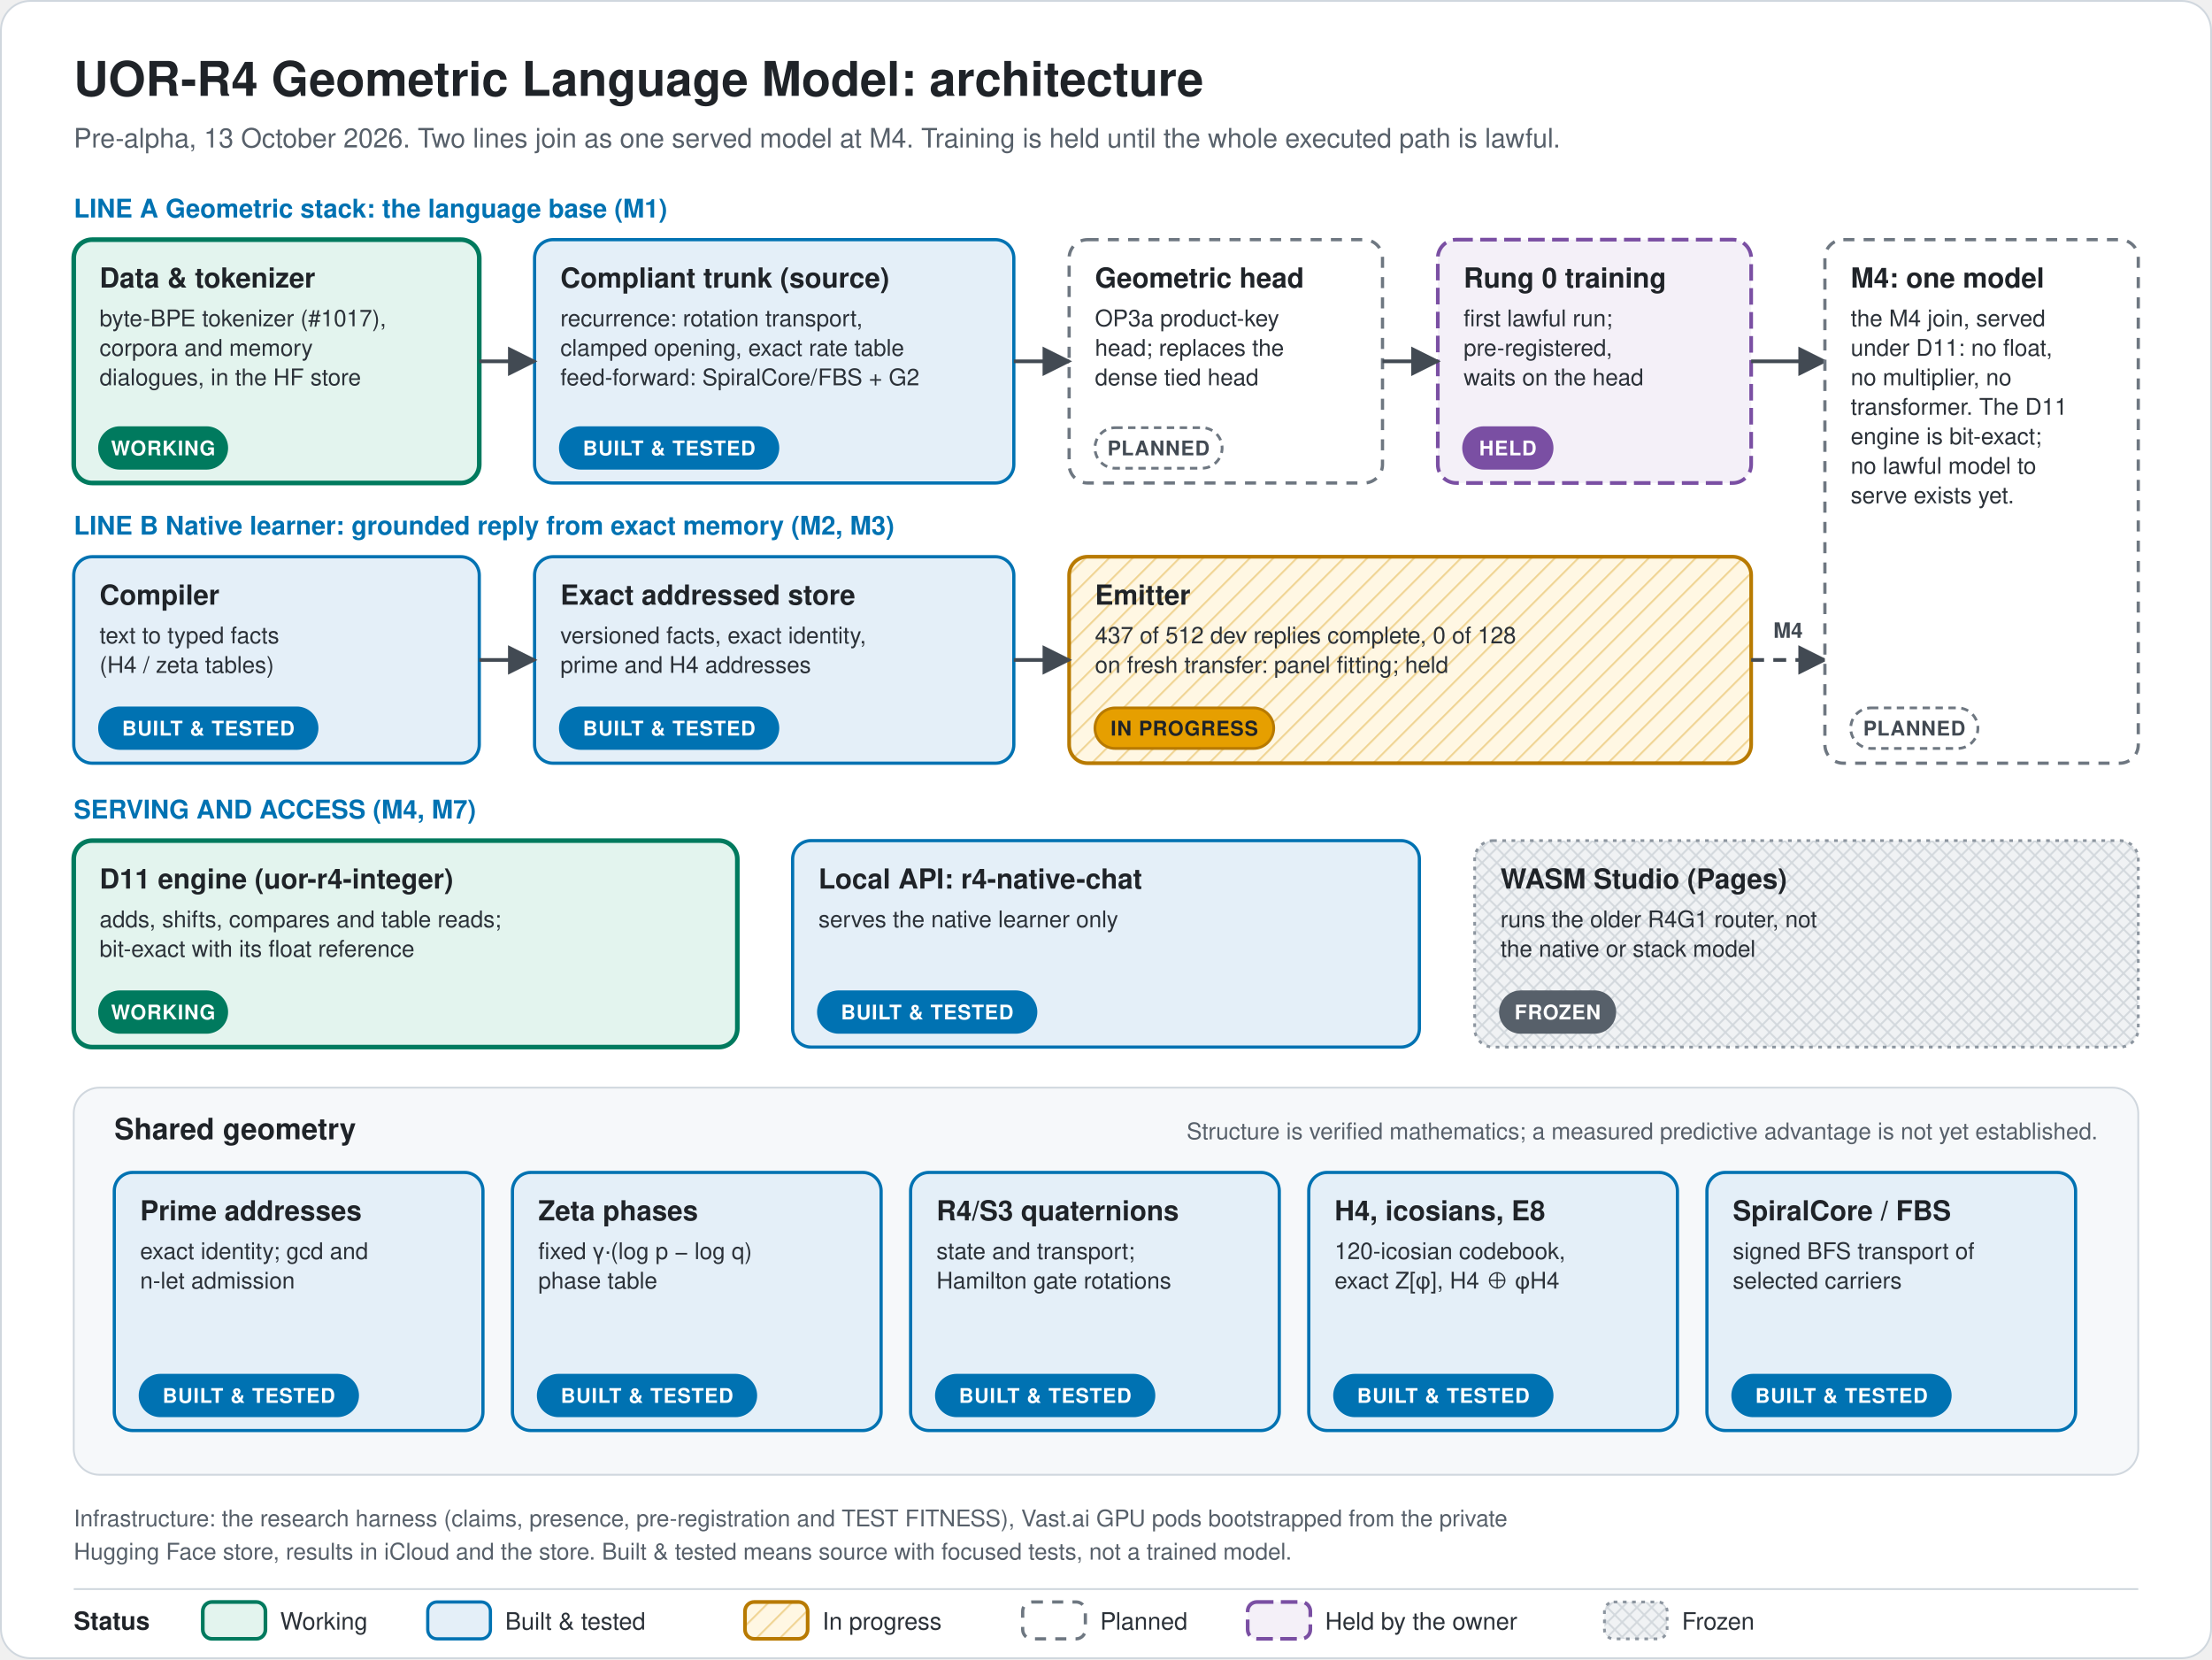
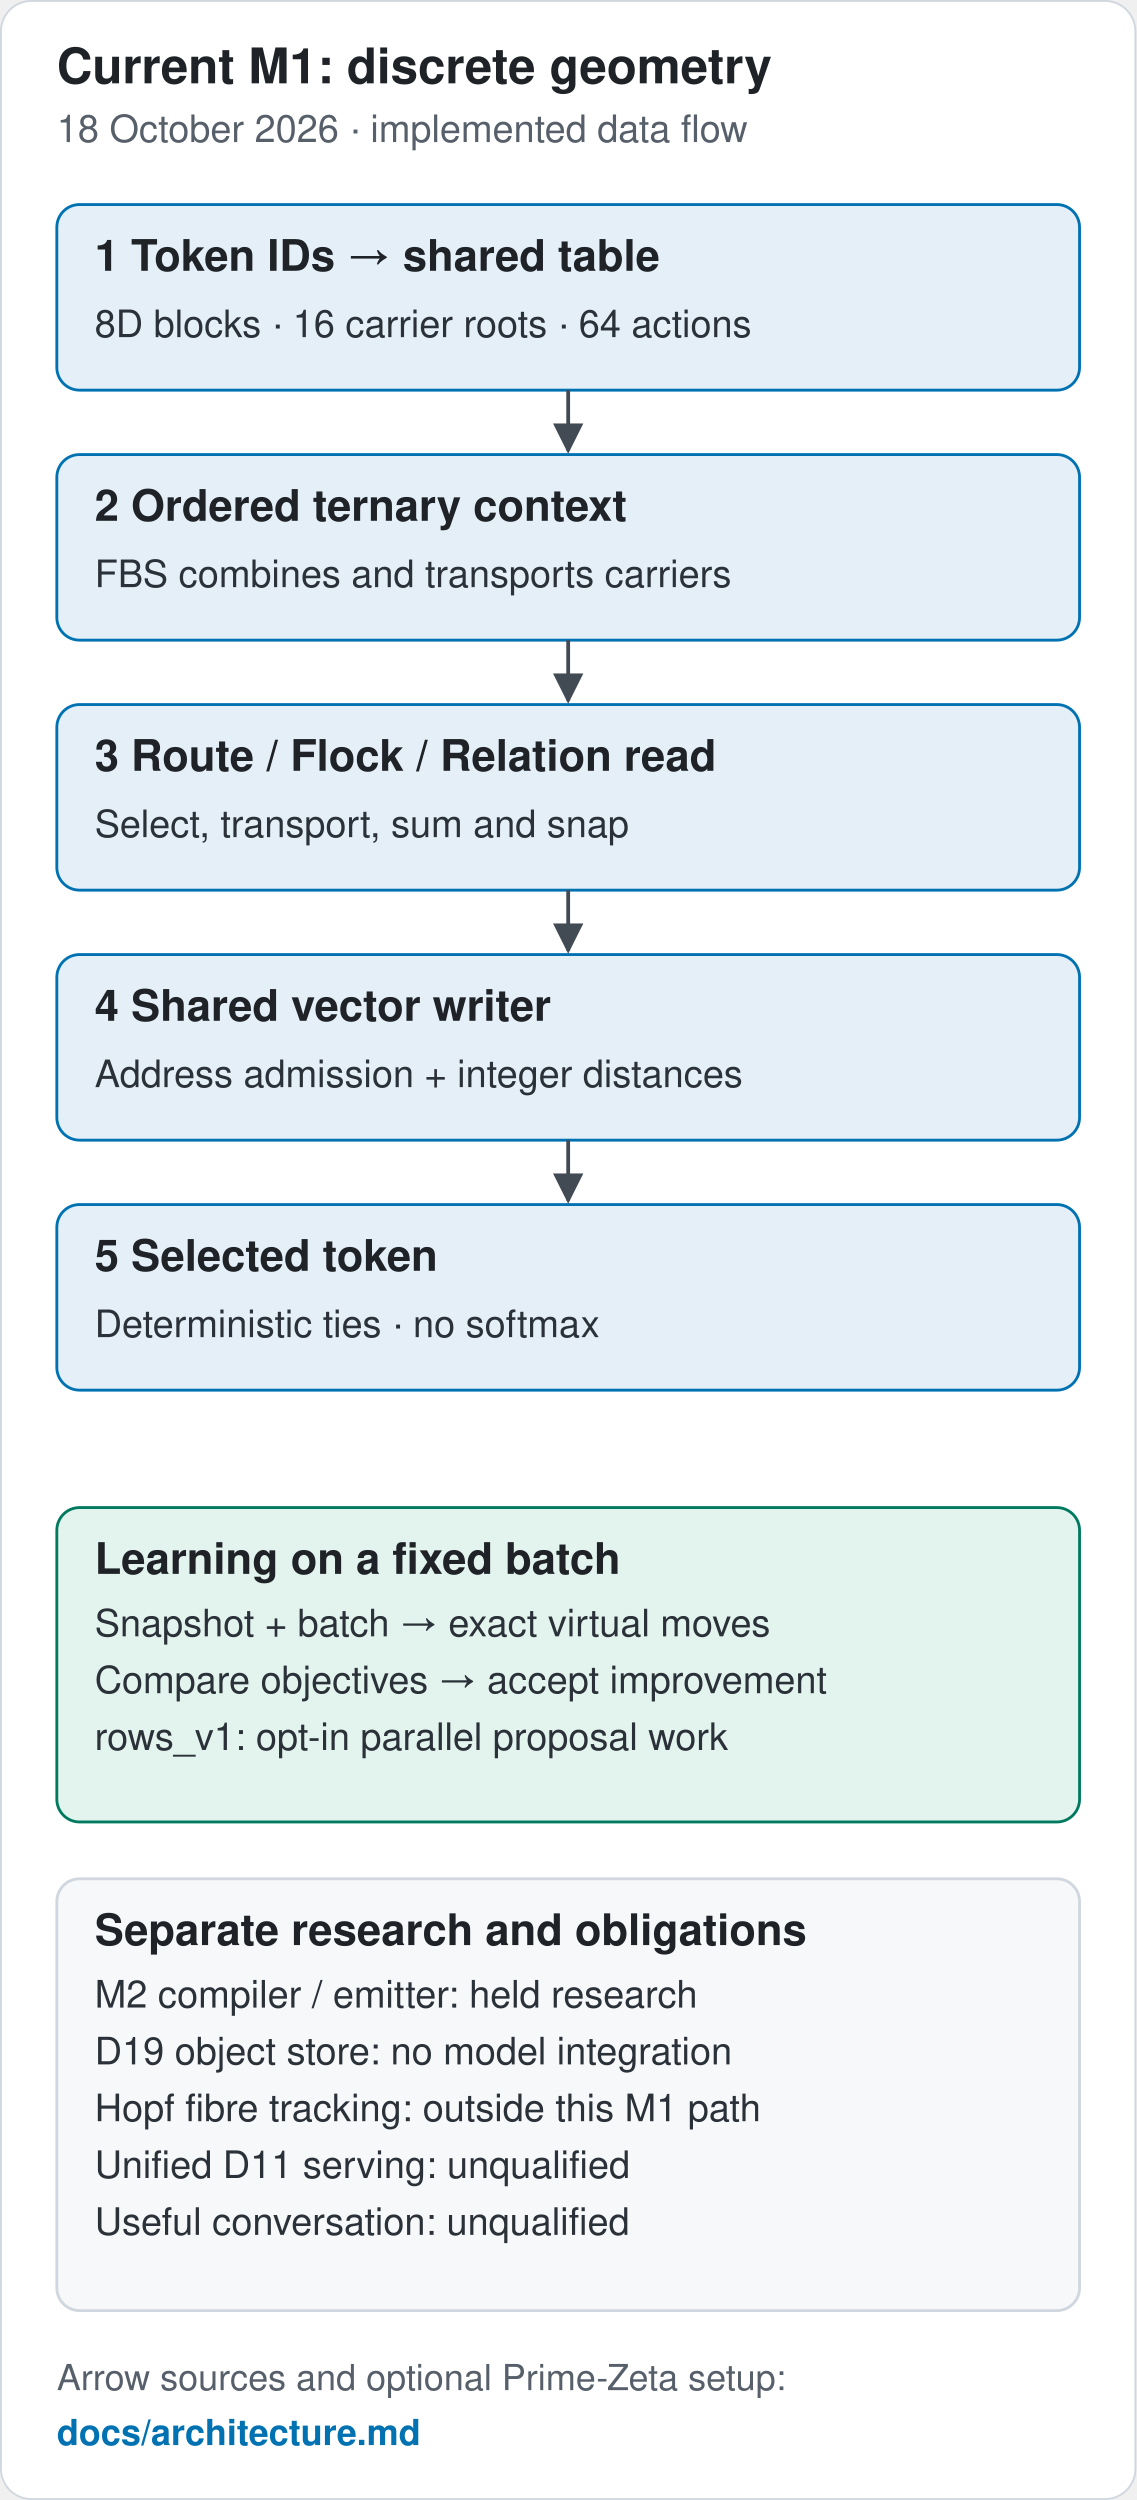
- <svg xmlns="http://www.w3.org/2000/svg" viewBox="0 0 1200 900" width="1200" height="900" role="img" aria-labelledby="t d" font-family="-apple-system, BlinkMacSystemFont, 'Segoe UI', Helvetica, Arial, sans-serif">
+ <svg xmlns="http://www.w3.org/2000/svg" viewBox="0 0 600 1320" width="600" height="1320" role="img" aria-labelledby="t d" font-family="-apple-system, BlinkMacSystemFont, 'Segoe UI', Helvetica, Arial, sans-serif">
  <defs>
    <marker id="ah" viewBox="0 0 10 10" refX="9" refY="5" markerWidth="8" markerHeight="8" orient="auto-start-reverse">
      <path d="M0,0 L10,5 L0,10 z" fill="#424A53" />
    </marker>
    <pattern id="hP" width="9" height="9" patternUnits="userSpaceOnUse" patternTransform="rotate(45)">
      <rect width="9" height="9" fill="#FFF7E3" />
      <line x1="0" y1="0" x2="0" y2="9" stroke="#F1D79A" stroke-width="2.2" />
    </pattern>
    <pattern id="hF" width="8" height="8" patternUnits="userSpaceOnUse">
      <rect width="8" height="8" fill="#F0F2F4" />
      <path d="M0,0 L8,8 M8,0 L0,8" stroke="#D3D8DD" stroke-width="1" />
    </pattern>
  </defs>
-   <rect x="0.5" y="0.5" width="1199" height="899" rx="16" fill="#FFFFFF" stroke="#D0D7DE" stroke-width="1" />
-   <text x="40" y="52" font-size="26" font-weight="700" fill="#1F2328" text-anchor="start">UOR-R4 Geometric Language Model: architecture</text>
-   <text x="40" y="80" font-size="14.5" font-weight="400" fill="#57606A" text-anchor="start">Pre-alpha, 13 October 2026. Two lines join as one served model at M4. Training is held until the whole executed path is lawful.</text>
-   <text x="40" y="118" font-size="14" font-weight="700" fill="#0072B2" text-anchor="start">LINE A   Geometric stack: the language base (M1)</text>
-   <rect x="40" y="130" width="220" height="132" rx="10" fill="#E3F4EE" stroke="#007A5E" stroke-width="2.5" />
-   <text x="54" y="156" font-size="15" font-weight="700" fill="#1F2328" text-anchor="start">Data &amp; tokenizer</text>
-   <text x="54" y="177" font-size="12.5" font-weight="400" fill="#2B3138" text-anchor="start">byte-BPE tokenizer (#1017),</text>
-   <text x="54" y="193" font-size="12.5" font-weight="400" fill="#2B3138" text-anchor="start">corpora and memory</text>
-   <text x="54" y="209" font-size="12.5" font-weight="400" fill="#2B3138" text-anchor="start">dialogues, in the HF store</text>
-   <rect x="54" y="232" width="69" height="22" rx="11" fill="#007A5E" stroke="#007A5E" stroke-width="1.5" />
-   <text x="88.5" y="247" font-size="11" font-weight="700" fill="#FFFFFF" text-anchor="middle" letter-spacing="0.4">WORKING</text>
-   <rect x="290" y="130" width="260" height="132" rx="10" fill="#E4EFF8" stroke="#0072B2" stroke-width="1.75" />
-   <text x="304" y="156" font-size="15" font-weight="700" fill="#1F2328" text-anchor="start">Compliant trunk (source)</text>
-   <text x="304" y="177" font-size="12.5" font-weight="400" fill="#2B3138" text-anchor="start">recurrence: rotation transport,</text>
-   <text x="304" y="193" font-size="12.5" font-weight="400" fill="#2B3138" text-anchor="start">clamped opening, exact rate table</text>
-   <text x="304" y="209" font-size="12.5" font-weight="400" fill="#2B3138" text-anchor="start">feed-forward: SpiralCore/FBS + G2</text>
-   <rect x="304" y="232" width="118" height="22" rx="11" fill="#0072B2" stroke="#0072B2" stroke-width="1.5" />
-   <text x="363" y="247" font-size="11" font-weight="700" fill="#FFFFFF" text-anchor="middle" letter-spacing="0.4">BUILT &amp; TESTED</text>
-   <rect x="580" y="130" width="170" height="132" rx="10" fill="#FFFFFF" stroke="#6E7781" stroke-width="1.75" stroke-dasharray="6 5" />
-   <text x="594" y="156" font-size="15" font-weight="700" fill="#1F2328" text-anchor="start">Geometric head</text>
-   <text x="594" y="177" font-size="12.5" font-weight="400" fill="#2B3138" text-anchor="start">OP3a product-key</text>
-   <text x="594" y="193" font-size="12.5" font-weight="400" fill="#2B3138" text-anchor="start">head; replaces the</text>
-   <text x="594" y="209" font-size="12.5" font-weight="400" fill="#2B3138" text-anchor="start">dense tied head</text>
-   <rect x="594" y="232" width="69" height="22" rx="11" fill="#FFFFFF" stroke="#6E7781" stroke-width="1.5" stroke-dasharray="4 3" />
-   <text x="628.5" y="247" font-size="11" font-weight="700" fill="#424A53" text-anchor="middle" letter-spacing="0.4">PLANNED</text>
-   <rect x="780" y="130" width="170" height="132" rx="10" fill="#F4F0F8" stroke="#7A4FA3" stroke-width="2" stroke-dasharray="9 4" />
-   <text x="794" y="156" font-size="15" font-weight="700" fill="#1F2328" text-anchor="start">Rung 0 training</text>
-   <text x="794" y="177" font-size="12.5" font-weight="400" fill="#2B3138" text-anchor="start">first lawful run;</text>
-   <text x="794" y="193" font-size="12.5" font-weight="400" fill="#2B3138" text-anchor="start">pre-registered,</text>
-   <text x="794" y="209" font-size="12.5" font-weight="400" fill="#2B3138" text-anchor="start">waits on the head</text>
-   <rect x="794" y="232" width="48" height="22" rx="11" fill="#7A4FA3" stroke="#7A4FA3" stroke-width="1.5" />
-   <text x="818" y="247" font-size="11" font-weight="700" fill="#FFFFFF" text-anchor="middle" letter-spacing="0.4">HELD</text>
-   <path d="M260,196 L290,196" fill="none" stroke="#424A53" stroke-width="2" marker-end="url(#ah)" />
-   <path d="M550,196 L580,196" fill="none" stroke="#424A53" stroke-width="2" marker-end="url(#ah)" />
-   <path d="M750,196 L780,196" fill="none" stroke="#424A53" stroke-width="2" marker-end="url(#ah)" />
-   <path d="M950,196 L990,196" fill="none" stroke="#424A53" stroke-width="2" marker-end="url(#ah)" />
-   <text x="40" y="290" font-size="14" font-weight="700" fill="#0072B2" text-anchor="start">LINE B   Native learner: grounded reply from exact memory (M2, M3)</text>
-   <rect x="40" y="302" width="220" height="112" rx="10" fill="#E4EFF8" stroke="#0072B2" stroke-width="1.75" />
-   <text x="54" y="328" font-size="15" font-weight="700" fill="#1F2328" text-anchor="start">Compiler</text>
-   <text x="54" y="349" font-size="12.5" font-weight="400" fill="#2B3138" text-anchor="start">text to typed facts</text>
-   <text x="54" y="365" font-size="12.5" font-weight="400" fill="#2B3138" text-anchor="start">(H4 / zeta tables)</text>
-   <rect x="54" y="384" width="118" height="22" rx="11" fill="#0072B2" stroke="#0072B2" stroke-width="1.5" />
-   <text x="113" y="399" font-size="11" font-weight="700" fill="#FFFFFF" text-anchor="middle" letter-spacing="0.4">BUILT &amp; TESTED</text>
-   <rect x="290" y="302" width="260" height="112" rx="10" fill="#E4EFF8" stroke="#0072B2" stroke-width="1.75" />
-   <text x="304" y="328" font-size="15" font-weight="700" fill="#1F2328" text-anchor="start">Exact addressed store</text>
-   <text x="304" y="349" font-size="12.5" font-weight="400" fill="#2B3138" text-anchor="start">versioned facts, exact identity,</text>
-   <text x="304" y="365" font-size="12.5" font-weight="400" fill="#2B3138" text-anchor="start">prime and H4 addresses</text>
-   <rect x="304" y="384" width="118" height="22" rx="11" fill="#0072B2" stroke="#0072B2" stroke-width="1.5" />
-   <text x="363" y="399" font-size="11" font-weight="700" fill="#FFFFFF" text-anchor="middle" letter-spacing="0.4">BUILT &amp; TESTED</text>
-   <rect x="580" y="302" width="370" height="112" rx="10" fill="url(#hP)" stroke="#B87A00" stroke-width="2" />
-   <text x="594" y="328" font-size="15" font-weight="700" fill="#1F2328" text-anchor="start">Emitter</text>
-   <text x="594" y="349" font-size="12.5" font-weight="400" fill="#2B3138" text-anchor="start">437 of 512 dev replies complete, 0 of 128</text>
-   <text x="594" y="365" font-size="12.5" font-weight="400" fill="#2B3138" text-anchor="start">on fresh transfer: panel fitting; held</text>
-   <rect x="594" y="384" width="97" height="22" rx="11" fill="#E69F00" stroke="#B87A00" stroke-width="1.5" />
-   <text x="642.5" y="399" font-size="11" font-weight="700" fill="#1F2328" text-anchor="middle" letter-spacing="0.4">IN PROGRESS</text>
-   <path d="M260,358 L290,358" fill="none" stroke="#424A53" stroke-width="2" marker-end="url(#ah)" />
-   <path d="M550,358 L580,358" fill="none" stroke="#424A53" stroke-width="2" marker-end="url(#ah)" />
-   <path d="M950,358 L990,358" fill="none" stroke="#424A53" stroke-width="2" stroke-dasharray="7 5" marker-end="url(#ah)" />
-   <text x="970" y="346" font-size="11.5" font-weight="700" fill="#424A53" text-anchor="middle">M4</text>
-   <rect x="990" y="130" width="170" height="284" rx="10" fill="#FFFFFF" stroke="#6E7781" stroke-width="1.75" stroke-dasharray="6 5" />
-   <text x="1004" y="156" font-size="15" font-weight="700" fill="#1F2328" text-anchor="start">M4: one model</text>
-   <text x="1004" y="177" font-size="12.5" font-weight="400" fill="#2B3138" text-anchor="start">the M4 join, served</text>
-   <text x="1004" y="193" font-size="12.5" font-weight="400" fill="#2B3138" text-anchor="start">under D11: no float,</text>
-   <text x="1004" y="209" font-size="12.5" font-weight="400" fill="#2B3138" text-anchor="start">no multiplier, no</text>
-   <text x="1004" y="225" font-size="12.5" font-weight="400" fill="#2B3138" text-anchor="start">transformer. The D11</text>
-   <text x="1004" y="241" font-size="12.5" font-weight="400" fill="#2B3138" text-anchor="start">engine is bit-exact;</text>
-   <text x="1004" y="257" font-size="12.5" font-weight="400" fill="#2B3138" text-anchor="start">no lawful model to</text>
-   <text x="1004" y="273" font-size="12.5" font-weight="400" fill="#2B3138" text-anchor="start">serve exists yet.</text>
-   <rect x="1004" y="384" width="69" height="22" rx="11" fill="#FFFFFF" stroke="#6E7781" stroke-width="1.5" stroke-dasharray="4 3" />
-   <text x="1038.5" y="399" font-size="11" font-weight="700" fill="#424A53" text-anchor="middle" letter-spacing="0.4">PLANNED</text>
-   <text x="40" y="444" font-size="14" font-weight="700" fill="#0072B2" text-anchor="start">SERVING AND ACCESS (M4, M7)</text>
-   <rect x="40" y="456" width="360" height="112" rx="10" fill="#E3F4EE" stroke="#007A5E" stroke-width="2.5" />
-   <text x="54" y="482" font-size="15" font-weight="700" fill="#1F2328" text-anchor="start">D11 engine (uor-r4-integer)</text>
-   <text x="54" y="503" font-size="12.5" font-weight="400" fill="#2B3138" text-anchor="start">adds, shifts, compares and table reads;</text>
-   <text x="54" y="519" font-size="12.5" font-weight="400" fill="#2B3138" text-anchor="start">bit-exact with its float reference</text>
-   <rect x="54" y="538" width="69" height="22" rx="11" fill="#007A5E" stroke="#007A5E" stroke-width="1.5" />
-   <text x="88.5" y="553" font-size="11" font-weight="700" fill="#FFFFFF" text-anchor="middle" letter-spacing="0.4">WORKING</text>
-   <rect x="430" y="456" width="340" height="112" rx="10" fill="#E4EFF8" stroke="#0072B2" stroke-width="1.75" />
-   <text x="444" y="482" font-size="15" font-weight="700" fill="#1F2328" text-anchor="start">Local API: r4-native-chat</text>
-   <text x="444" y="503" font-size="12.5" font-weight="400" fill="#2B3138" text-anchor="start">serves the native learner only</text>
-   <rect x="444" y="538" width="118" height="22" rx="11" fill="#0072B2" stroke="#0072B2" stroke-width="1.5" />
-   <text x="503" y="553" font-size="11" font-weight="700" fill="#FFFFFF" text-anchor="middle" letter-spacing="0.4">BUILT &amp; TESTED</text>
-   <rect x="800" y="456" width="360" height="112" rx="10" fill="url(#hF)" stroke="#8C959F" stroke-width="1.5" stroke-dasharray="2 3" />
-   <text x="814" y="482" font-size="15" font-weight="700" fill="#1F2328" text-anchor="start">WASM Studio (Pages)</text>
-   <text x="814" y="503" font-size="12.5" font-weight="400" fill="#2B3138" text-anchor="start">runs the older R4G1 router, not</text>
-   <text x="814" y="519" font-size="12.5" font-weight="400" fill="#2B3138" text-anchor="start">the native or stack model</text>
-   <rect x="814" y="538" width="62" height="22" rx="11" fill="#57606A" stroke="#57606A" stroke-width="1.5" />
-   <text x="845" y="553" font-size="11" font-weight="700" fill="#FFFFFF" text-anchor="middle" letter-spacing="0.4">FROZEN</text>
-   <rect x="40" y="590" width="1120" height="210" rx="14" fill="#F6F8FA" stroke="#D0D7DE" stroke-width="1" />
-   <text x="62" y="618" font-size="16" font-weight="700" fill="#1F2328" text-anchor="start">Shared geometry</text>
-   <text x="1138" y="618" font-size="12.5" font-weight="400" fill="#57606A" text-anchor="end">Structure is verified mathematics; a measured predictive advantage is not yet established.</text>
-   <rect x="62" y="636" width="200" height="140" rx="10" fill="#E4EFF8" stroke="#0072B2" stroke-width="1.75" />
-   <text x="76" y="662" font-size="15" font-weight="700" fill="#1F2328" text-anchor="start">Prime addresses</text>
-   <text x="76" y="683" font-size="12.5" font-weight="400" fill="#2B3138" text-anchor="start">exact identity; gcd and</text>
-   <text x="76" y="699" font-size="12.5" font-weight="400" fill="#2B3138" text-anchor="start">n-let admission</text>
-   <rect x="76" y="746" width="118" height="22" rx="11" fill="#0072B2" stroke="#0072B2" stroke-width="1.5" />
-   <text x="135" y="761" font-size="11" font-weight="700" fill="#FFFFFF" text-anchor="middle" letter-spacing="0.4">BUILT &amp; TESTED</text>
-   <rect x="278" y="636" width="200" height="140" rx="10" fill="#E4EFF8" stroke="#0072B2" stroke-width="1.75" />
-   <text x="292" y="662" font-size="15" font-weight="700" fill="#1F2328" text-anchor="start">Zeta phases</text>
-   <text x="292" y="683" font-size="12.5" font-weight="400" fill="#2B3138" text-anchor="start">fixed γ·(log p − log q)</text>
-   <text x="292" y="699" font-size="12.5" font-weight="400" fill="#2B3138" text-anchor="start">phase table</text>
-   <rect x="292" y="746" width="118" height="22" rx="11" fill="#0072B2" stroke="#0072B2" stroke-width="1.5" />
-   <text x="351" y="761" font-size="11" font-weight="700" fill="#FFFFFF" text-anchor="middle" letter-spacing="0.4">BUILT &amp; TESTED</text>
-   <rect x="494" y="636" width="200" height="140" rx="10" fill="#E4EFF8" stroke="#0072B2" stroke-width="1.75" />
-   <text x="508" y="662" font-size="15" font-weight="700" fill="#1F2328" text-anchor="start">R4/S3 quaternions</text>
-   <text x="508" y="683" font-size="12.5" font-weight="400" fill="#2B3138" text-anchor="start">state and transport;</text>
-   <text x="508" y="699" font-size="12.5" font-weight="400" fill="#2B3138" text-anchor="start">Hamilton gate rotations</text>
-   <rect x="508" y="746" width="118" height="22" rx="11" fill="#0072B2" stroke="#0072B2" stroke-width="1.5" />
-   <text x="567" y="761" font-size="11" font-weight="700" fill="#FFFFFF" text-anchor="middle" letter-spacing="0.4">BUILT &amp; TESTED</text>
-   <rect x="710" y="636" width="200" height="140" rx="10" fill="#E4EFF8" stroke="#0072B2" stroke-width="1.75" />
-   <text x="724" y="662" font-size="15" font-weight="700" fill="#1F2328" text-anchor="start">H4, icosians, E8</text>
-   <text x="724" y="683" font-size="12.5" font-weight="400" fill="#2B3138" text-anchor="start">120-icosian codebook,</text>
-   <text x="724" y="699" font-size="12.5" font-weight="400" fill="#2B3138" text-anchor="start">exact Z[φ], H4 ⊕ φH4</text>
-   <rect x="724" y="746" width="118" height="22" rx="11" fill="#0072B2" stroke="#0072B2" stroke-width="1.5" />
-   <text x="783" y="761" font-size="11" font-weight="700" fill="#FFFFFF" text-anchor="middle" letter-spacing="0.4">BUILT &amp; TESTED</text>
-   <rect x="926" y="636" width="200" height="140" rx="10" fill="#E4EFF8" stroke="#0072B2" stroke-width="1.75" />
-   <text x="940" y="662" font-size="15" font-weight="700" fill="#1F2328" text-anchor="start">SpiralCore / FBS</text>
-   <text x="940" y="683" font-size="12.5" font-weight="400" fill="#2B3138" text-anchor="start">signed BFS transport of</text>
-   <text x="940" y="699" font-size="12.5" font-weight="400" fill="#2B3138" text-anchor="start">selected carriers</text>
-   <rect x="940" y="746" width="118" height="22" rx="11" fill="#0072B2" stroke="#0072B2" stroke-width="1.5" />
-   <text x="999" y="761" font-size="11" font-weight="700" fill="#FFFFFF" text-anchor="middle" letter-spacing="0.4">BUILT &amp; TESTED</text>
-   <text x="40" y="828" font-size="12.5" font-weight="400" fill="#57606A" text-anchor="start">Infrastructure: the research harness (claims, presence, pre-registration and TEST FITNESS), Vast.ai GPU pods bootstrapped from the private</text>
-   <text x="40" y="846" font-size="12.5" font-weight="400" fill="#57606A" text-anchor="start">Hugging Face store, results in iCloud and the store. Built &amp; tested means source with focused tests, not a trained model.</text>
-   <path d="M40,862 L1160,862" fill="none" stroke="#D0D7DE" stroke-width="1" />
-   <text x="40" y="884" font-size="13.5" font-weight="700" fill="#1F2328" text-anchor="start">Status</text>
-   <rect x="110" y="869" width="34" height="20" rx="5" fill="#E3F4EE" stroke="#007A5E" stroke-width="2" />
-   <text x="152" y="884" font-size="13" font-weight="400" fill="#2B3138" text-anchor="start">Working</text>
-   <rect x="232.05" y="869" width="34" height="20" rx="5" fill="#E4EFF8" stroke="#0072B2" stroke-width="1.75" />
-   <text x="274.05" y="884" font-size="13" font-weight="400" fill="#2B3138" text-anchor="start">Built &amp; tested</text>
-   <rect x="404.15" y="869" width="34" height="20" rx="5" fill="url(#hP)" stroke="#B87A00" stroke-width="2" />
-   <text x="446.15" y="884" font-size="13" font-weight="400" fill="#2B3138" text-anchor="start">In progress</text>
-   <rect x="554.8" y="869" width="34" height="20" rx="5" fill="#FFFFFF" stroke="#6E7781" stroke-width="1.75" stroke-dasharray="6 5" />
-   <text x="596.8" y="884" font-size="13" font-weight="400" fill="#2B3138" text-anchor="start">Planned</text>
-   <rect x="676.85" y="869" width="34" height="20" rx="5" fill="#F4F0F8" stroke="#7A4FA3" stroke-width="2" stroke-dasharray="9 4" />
-   <text x="718.85" y="884" font-size="13" font-weight="400" fill="#2B3138" text-anchor="start">Held by the owner</text>
-   <rect x="870.4" y="869" width="34" height="20" rx="5" fill="url(#hF)" stroke="#8C959F" stroke-width="1.5" stroke-dasharray="2 3" />
-   <text x="912.4" y="884" font-size="13" font-weight="400" fill="#2B3138" text-anchor="start">Frozen</text>
+   <rect x="0.5" y="0.5" width="599" height="1319" rx="16" fill="#FFFFFF" stroke="#D0D7DE" stroke-width="1" />
+   <text x="30" y="44" font-size="26" font-weight="700" fill="#1F2328" text-anchor="start">Current M1: discrete geometry</text>
+   <text x="30" y="75" font-size="20" font-weight="400" fill="#57606A" text-anchor="start">18 October 2026 · implemented data flow</text>
+   <rect x="30" y="108" width="540" height="98" rx="12" fill="#E4EFF8" stroke="#0072B2" stroke-width="1.5" />
+   <text x="50" y="143" font-size="23" font-weight="700" fill="#1F2328" text-anchor="start">1  Token IDs → shared table</text>
+   <text x="50" y="178" font-size="20" font-weight="400" fill="#2B3138" text-anchor="start">8D blocks · 16 carrier roots · 64 actions</text>
+   <path d="M300,206 L300,238" fill="none" stroke="#424A53" stroke-width="2" marker-end="url(#ah)" />
+   <rect x="30" y="240" width="540" height="98" rx="12" fill="#E4EFF8" stroke="#0072B2" stroke-width="1.5" />
+   <text x="50" y="275" font-size="23" font-weight="700" fill="#1F2328" text-anchor="start">2  Ordered ternary context</text>
+   <text x="50" y="310" font-size="20" font-weight="400" fill="#2B3138" text-anchor="start">FBS combines and transports carriers</text>
+   <path d="M300,338 L300,370" fill="none" stroke="#424A53" stroke-width="2" marker-end="url(#ah)" />
+   <rect x="30" y="372" width="540" height="98" rx="12" fill="#E4EFF8" stroke="#0072B2" stroke-width="1.5" />
+   <text x="50" y="407" font-size="23" font-weight="700" fill="#1F2328" text-anchor="start">3  Route / Flock / Relation read</text>
+   <text x="50" y="442" font-size="20" font-weight="400" fill="#2B3138" text-anchor="start">Select, transport, sum and snap</text>
+   <path d="M300,470 L300,502" fill="none" stroke="#424A53" stroke-width="2" marker-end="url(#ah)" />
+   <rect x="30" y="504" width="540" height="98" rx="12" fill="#E4EFF8" stroke="#0072B2" stroke-width="1.5" />
+   <text x="50" y="539" font-size="23" font-weight="700" fill="#1F2328" text-anchor="start">4  Shared vector writer</text>
+   <text x="50" y="574" font-size="20" font-weight="400" fill="#2B3138" text-anchor="start">Address admission + integer distances</text>
+   <path d="M300,602 L300,634" fill="none" stroke="#424A53" stroke-width="2" marker-end="url(#ah)" />
+   <rect x="30" y="636" width="540" height="98" rx="12" fill="#E4EFF8" stroke="#0072B2" stroke-width="1.5" />
+   <text x="50" y="671" font-size="23" font-weight="700" fill="#1F2328" text-anchor="start">5  Selected token</text>
+   <text x="50" y="706" font-size="20" font-weight="400" fill="#2B3138" text-anchor="start">Deterministic ties · no softmax</text>
+   <rect x="30" y="796" width="540" height="166" rx="12" fill="#E3F4EE" stroke="#007A5E" stroke-width="1.5" />
+   <text x="50" y="831" font-size="23" font-weight="700" fill="#1F2328" text-anchor="start">Learning on a fixed batch</text>
+   <text x="50" y="864" font-size="20" font-weight="400" fill="#2B3138" text-anchor="start">Snapshot + batch → exact virtual moves</text>
+   <text x="50" y="894" font-size="20" font-weight="400" fill="#2B3138" text-anchor="start">Compare objectives → accept improvement</text>
+   <text x="50" y="924" font-size="20" font-weight="400" fill="#2B3138" text-anchor="start">rows_v1: opt-in parallel proposal work</text>
+   <rect x="30" y="992" width="540" height="228" rx="12" fill="#F6F8FA" stroke="#D0D7DE" stroke-width="1.5" />
+   <text x="50" y="1027" font-size="23" font-weight="700" fill="#1F2328" text-anchor="start">Separate research and obligations</text>
+   <text x="50" y="1060" font-size="20" font-weight="400" fill="#2B3138" text-anchor="start">M2 compiler / emitter: held research</text>
+   <text x="50" y="1090" font-size="20" font-weight="400" fill="#2B3138" text-anchor="start">D19 object store: no model integration</text>
+   <text x="50" y="1120" font-size="20" font-weight="400" fill="#2B3138" text-anchor="start">Hopf fibre tracking: outside this M1 path</text>
+   <text x="50" y="1150" font-size="20" font-weight="400" fill="#2B3138" text-anchor="start">Unified D11 serving: unqualified</text>
+   <text x="50" y="1180" font-size="20" font-weight="400" fill="#2B3138" text-anchor="start">Useful conversation: unqualified</text>
+   <text x="30" y="1262" font-size="19" font-weight="400" fill="#57606A" text-anchor="start">Arrow sources and optional Prime-Zeta setup:</text>
+   <text x="30" y="1291" font-size="19" font-weight="700" fill="#0072B2" text-anchor="start">docs/architecture.md</text>
</svg>
